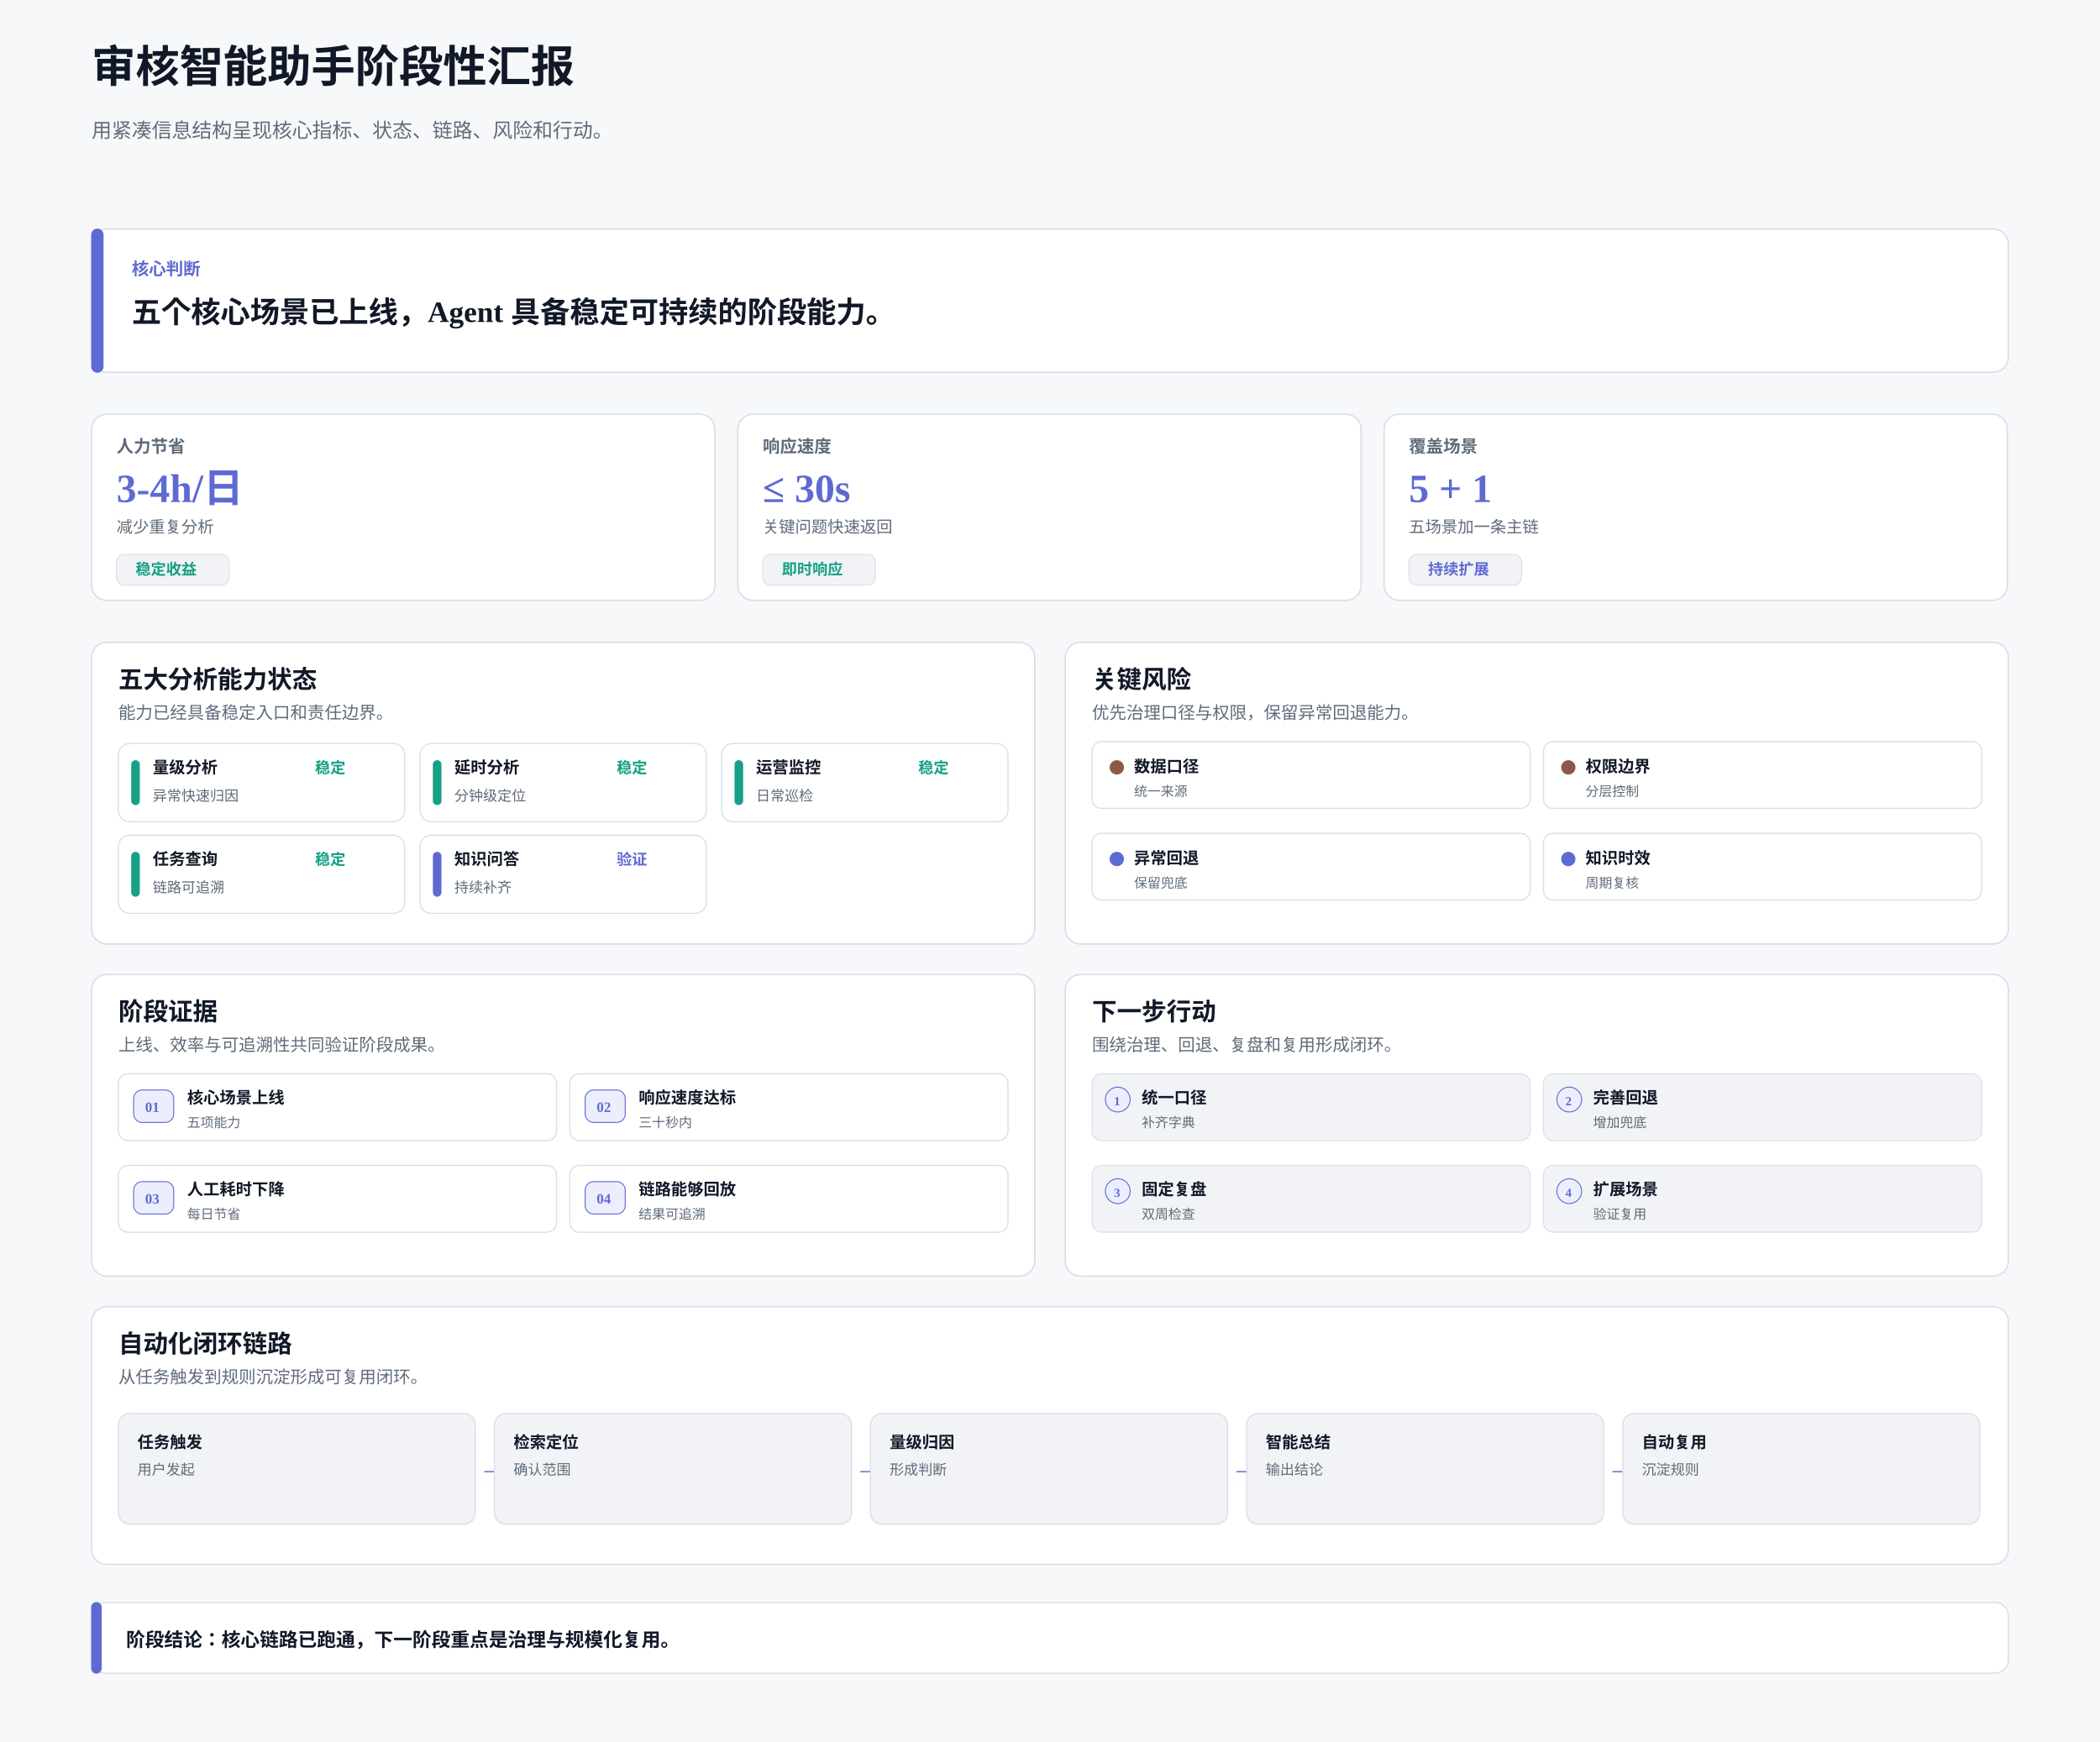
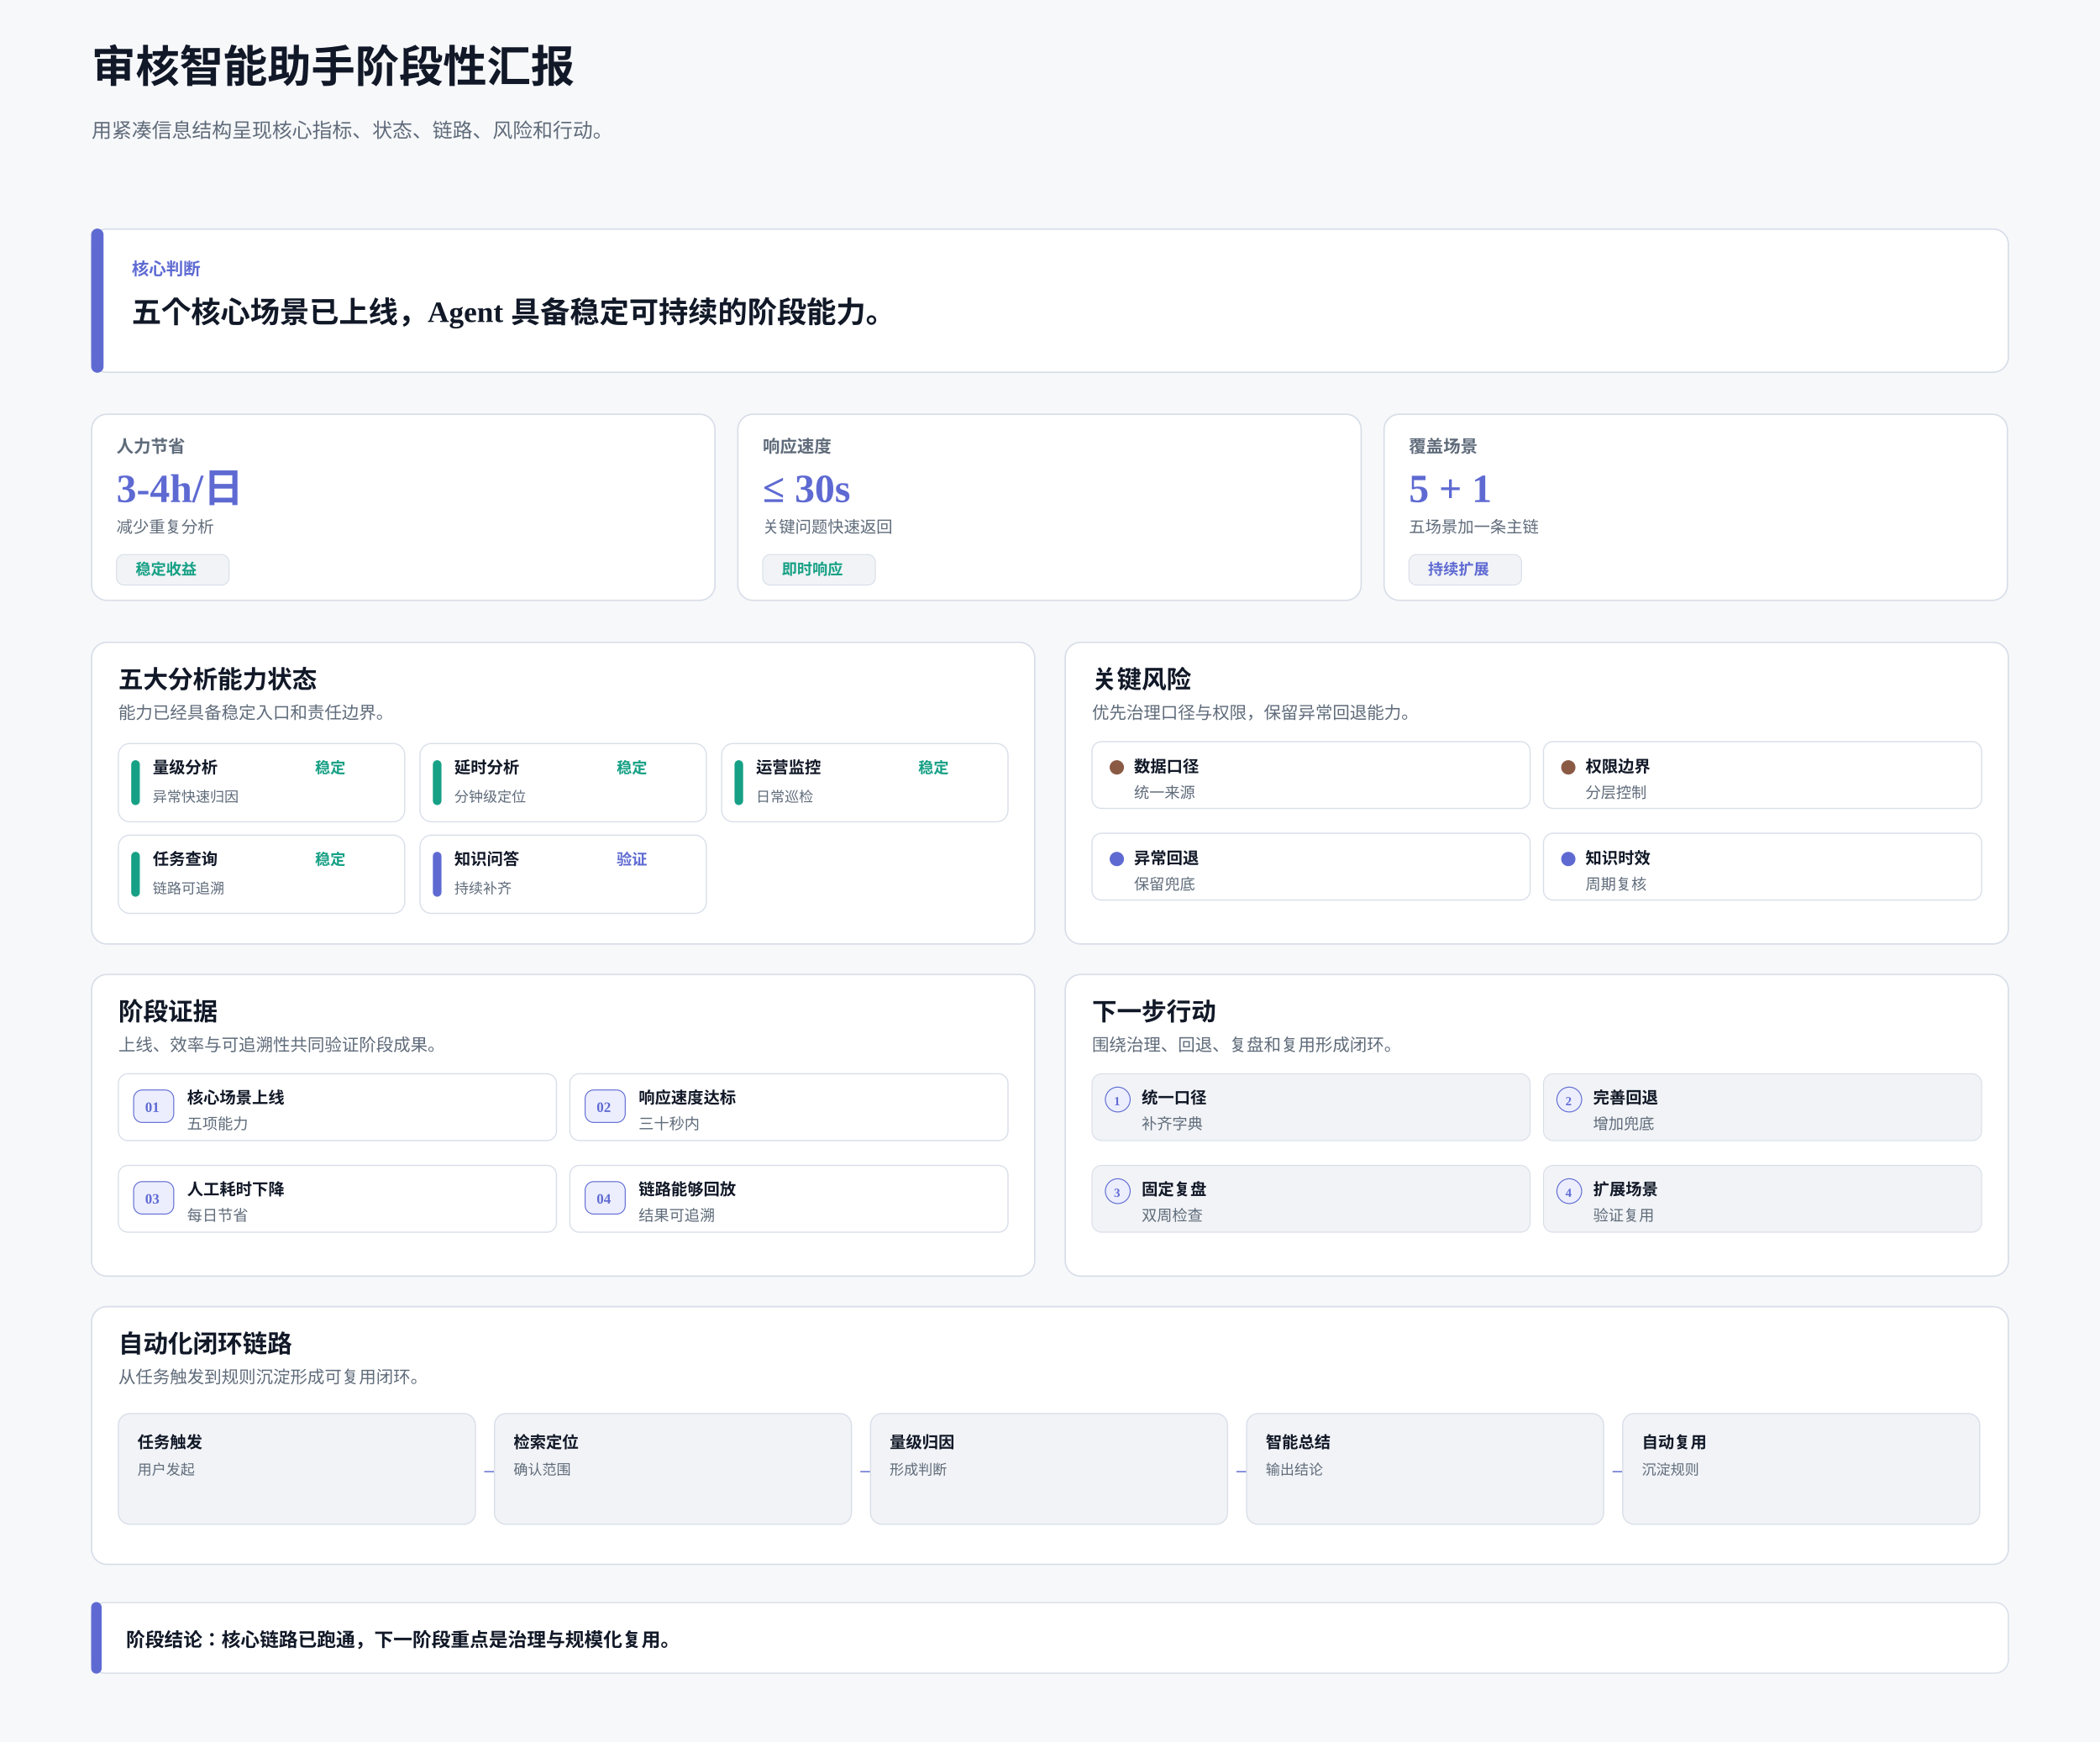
<svg xmlns="http://www.w3.org/2000/svg" width="2200" height="1825" viewBox="0 0 2200 1825" data-layout-engine="v4" data-expression-mode="modular-canvas">
  <rect x="0" y="0" width="2200" height="1825" rx="0" fill="#F7F8FA" stroke="#F7F8FA" stroke-width="0" />
  <g>
    <g data-v43-block="title" data-block-type="title" data-x="96" data-y="40" data-width="2008" data-height="200" data-column="full">
      <text x="96" y="86" font-size="46" fill="#111827" font-weight="700">
        <tspan x="96" dy="0">审核智能助手阶段性汇报</tspan>
      </text>
      <text x="96" y="144" font-size="21" fill="#5F6B7A" font-weight="500">
        <tspan x="96" dy="0">用紧凑信息结构呈现核心指标、状态、链路、风险和行动。</tspan>
      </text>
    </g>
    <g data-v43-block="statement" data-block-type="statement" data-x="96" data-y="240" data-width="2008" data-height="150" data-column="full">
      <rect x="96" y="240" width="2008" height="150" rx="16" fill="#FFFFFF" stroke="#D8DEE8" stroke-width="1.5" />
      <rect x="96" y="240" width="12" height="150" rx="6" fill="#5E6AD2" stroke="#5E6AD2" stroke-width="1" />
      <text x="138" y="288" font-size="18" fill="#5E6AD2" font-weight="700">
        <tspan x="138" dy="0">核心判断</tspan>
      </text>
      <text x="138" y="338" font-size="31" fill="#111827" font-weight="700">
        <tspan x="138" dy="0">五个核心场景已上线，Agent 具备稳定可持续的阶段能力。</tspan>
      </text>
    </g>
    <g data-v43-block="metrics" data-block-type="metric-group" data-x="96" data-y="434" data-width="2008" data-height="195" data-column="full">
      <rect x="96" y="434" width="653" height="195" rx="16" fill="#FFFFFF" stroke="#D8DEE8" stroke-width="1.5" data-tone-group="parallel-metrics" />
      <text x="122" y="474" font-size="18" fill="#5F6B7A" font-weight="700">
        <tspan x="122" dy="0">人力节省</tspan>
      </text>
      <text x="122" y="526" font-size="42" fill="#5E6AD2" font-weight="700">
        <tspan x="122" dy="0">3-4h/日</tspan>
      </text>
      <text x="122" y="558" font-size="17" fill="#5F6B7A" font-weight="500">
        <tspan x="122" dy="0">减少重复分析</tspan>
      </text>
      <rect x="122" y="581" width="118" height="32" rx="8" fill="#F1F3F6" stroke="#D8DEE8" stroke-width="1" />
      <text x="142" y="602" font-size="16" fill="#16A085" font-weight="700">
        <tspan x="142" dy="0">稳定收益</tspan>
      </text>
      <rect x="773" y="434" width="653" height="195" rx="16" fill="#FFFFFF" stroke="#D8DEE8" stroke-width="1.5" data-tone-group="parallel-metrics" />
      <text x="799" y="474" font-size="18" fill="#5F6B7A" font-weight="700">
        <tspan x="799" dy="0">响应速度</tspan>
      </text>
      <text x="799" y="526" font-size="42" fill="#5E6AD2" font-weight="700">
        <tspan x="799" dy="0">≤ 30s</tspan>
      </text>
      <text x="799" y="558" font-size="17" fill="#5F6B7A" font-weight="500">
        <tspan x="799" dy="0">关键问题快速返回</tspan>
      </text>
      <rect x="799" y="581" width="118" height="32" rx="8" fill="#F1F3F6" stroke="#D8DEE8" stroke-width="1" />
      <text x="819" y="602" font-size="16" fill="#16A085" font-weight="700">
        <tspan x="819" dy="0">即时响应</tspan>
      </text>
      <rect x="1450" y="434" width="653" height="195" rx="16" fill="#FFFFFF" stroke="#D8DEE8" stroke-width="1.5" data-tone-group="parallel-metrics" />
      <text x="1476" y="474" font-size="18" fill="#5F6B7A" font-weight="700">
        <tspan x="1476" dy="0">覆盖场景</tspan>
      </text>
      <text x="1476" y="526" font-size="42" fill="#5E6AD2" font-weight="700">
        <tspan x="1476" dy="0">5 + 1</tspan>
      </text>
      <text x="1476" y="558" font-size="17" fill="#5F6B7A" font-weight="500">
        <tspan x="1476" dy="0">五场景加一条主链</tspan>
      </text>
      <rect x="1476" y="581" width="118" height="32" rx="8" fill="#F1F3F6" stroke="#D8DEE8" stroke-width="1" />
      <text x="1496" y="602" font-size="16" fill="#5E6AD2" font-weight="700">
        <tspan x="1496" dy="0">持续扩展</tspan>
      </text>
    </g>
    <g data-v43-block="status-board-1" data-block-type="status-board" data-x="96" data-y="673" data-width="988" data-height="316" data-column="left" data-component-variant="status-grid" data-row="0" data-span="6" data-density="sparse" data-preferred-width="988" data-text-units="78" data-item-count="5" data-item-layout="grid-2" data-layout-reason="compact-status-items">
      <rect x="96" y="673" width="988" height="316" rx="16" fill="#FFFFFF" stroke="#D8DEE8" stroke-width="1.5" />
      <text x="124" y="721" font-size="26" fill="#111827" font-weight="700">
        <tspan x="124" dy="0">五大分析能力状态</tspan>
      </text>
      <text x="124" y="753" font-size="18" fill="#5F6B7A" font-weight="500">
        <tspan x="124" dy="0">能力已经具备稳定入口和责任边界。</tspan>
      </text>
      <rect x="124" y="779" width="300" height="82" rx="12" fill="#FFFFFF" stroke="#D8DEE8" stroke-width="1.2" />
      <rect x="138" y="797" width="8" height="46" rx="4" fill="#16A085" stroke="#16A085" stroke-width="1" />
      <text x="160" y="810" font-size="17" fill="#111827" font-weight="700">
        <tspan x="160" dy="0">量级分析</tspan>
      </text>
      <text x="330" y="810" font-size="16" fill="#16A085" font-weight="700">
        <tspan x="330" dy="0">稳定</tspan>
      </text>
-       <text x="160" y="839" font-size="15" fill="#5F6B7A" font-weight="500">
+       <text x="160" y="840" font-size="15" fill="#5F6B7A" font-weight="500">
        <tspan x="160" dy="0">异常快速归因</tspan>
      </text>
      <rect x="440" y="779" width="300" height="82" rx="12" fill="#FFFFFF" stroke="#D8DEE8" stroke-width="1.2" />
      <rect x="454" y="797" width="8" height="46" rx="4" fill="#16A085" stroke="#16A085" stroke-width="1" />
      <text x="476" y="810" font-size="17" fill="#111827" font-weight="700">
        <tspan x="476" dy="0">延时分析</tspan>
      </text>
      <text x="646" y="810" font-size="16" fill="#16A085" font-weight="700">
        <tspan x="646" dy="0">稳定</tspan>
      </text>
-       <text x="476" y="839" font-size="15" fill="#5F6B7A" font-weight="500">
+       <text x="476" y="840" font-size="15" fill="#5F6B7A" font-weight="500">
        <tspan x="476" dy="0">分钟级定位</tspan>
      </text>
      <rect x="756" y="779" width="300" height="82" rx="12" fill="#FFFFFF" stroke="#D8DEE8" stroke-width="1.2" />
      <rect x="770" y="797" width="8" height="46" rx="4" fill="#16A085" stroke="#16A085" stroke-width="1" />
      <text x="792" y="810" font-size="17" fill="#111827" font-weight="700">
        <tspan x="792" dy="0">运营监控</tspan>
      </text>
      <text x="962" y="810" font-size="16" fill="#16A085" font-weight="700">
        <tspan x="962" dy="0">稳定</tspan>
      </text>
-       <text x="792" y="839" font-size="15" fill="#5F6B7A" font-weight="500">
+       <text x="792" y="840" font-size="15" fill="#5F6B7A" font-weight="500">
        <tspan x="792" dy="0">日常巡检</tspan>
      </text>
      <rect x="124" y="875" width="300" height="82" rx="12" fill="#FFFFFF" stroke="#D8DEE8" stroke-width="1.2" />
      <rect x="138" y="893" width="8" height="46" rx="4" fill="#16A085" stroke="#16A085" stroke-width="1" />
      <text x="160" y="906" font-size="17" fill="#111827" font-weight="700">
        <tspan x="160" dy="0">任务查询</tspan>
      </text>
      <text x="330" y="906" font-size="16" fill="#16A085" font-weight="700">
        <tspan x="330" dy="0">稳定</tspan>
      </text>
-       <text x="160" y="935" font-size="15" fill="#5F6B7A" font-weight="500">
+       <text x="160" y="936" font-size="15" fill="#5F6B7A" font-weight="500">
        <tspan x="160" dy="0">链路可追溯</tspan>
      </text>
      <rect x="440" y="875" width="300" height="82" rx="12" fill="#FFFFFF" stroke="#D8DEE8" stroke-width="1.2" />
      <rect x="454" y="893" width="8" height="46" rx="4" fill="#5E6AD2" stroke="#5E6AD2" stroke-width="1" />
      <text x="476" y="906" font-size="17" fill="#111827" font-weight="700">
        <tspan x="476" dy="0">知识问答</tspan>
      </text>
      <text x="646" y="906" font-size="16" fill="#5E6AD2" font-weight="700">
        <tspan x="646" dy="0">验证</tspan>
      </text>
-       <text x="476" y="935" font-size="15" fill="#5F6B7A" font-weight="500">
+       <text x="476" y="936" font-size="15" fill="#5F6B7A" font-weight="500">
        <tspan x="476" dy="0">持续补齐</tspan>
      </text>
    </g>
    <g data-v43-block="risk-list-2" data-block-type="risk-list" data-x="1116" data-y="673" data-width="988" data-height="316" data-column="right" data-component-variant="risk-cluster" data-row="0" data-span="6" data-density="sparse" data-preferred-width="988" data-text-units="55" data-item-count="4" data-item-layout="grid-2" data-layout-reason="short-parallel-items">
      <rect x="1116" y="673" width="988" height="316" rx="16" fill="#FFFFFF" stroke="#D8DEE8" stroke-width="1.5" />
      <text x="1144" y="721" font-size="26" fill="#111827" font-weight="700">
        <tspan x="1144" dy="0">关键风险</tspan>
      </text>
      <text x="1144" y="753" font-size="18" fill="#5F6B7A" font-weight="500">
        <tspan x="1144" dy="0">优先治理口径与权限，保留异常回退能力。</tspan>
      </text>
      <rect x="1144" y="777" width="459" height="70" rx="10" fill="#FFFFFF" stroke="#D8DEE8" stroke-width="1.2" data-v4-risk-item="0" />
      <circle cx="1170" cy="804" r="7" fill="#8A5A44" stroke="#8A5A44" stroke-width="1" />
      <text x="1188" y="809" font-size="17" fill="#111827" font-weight="700">
        <tspan x="1188" dy="0">数据口径</tspan>
      </text>
-       <text x="1188" y="834" font-size="14" fill="#5F6B7A" font-weight="500">
+       <text x="1188" y="836" font-size="16" fill="#5F6B7A" font-weight="500">
        <tspan x="1188" dy="0">统一来源</tspan>
      </text>
      <rect x="1617" y="777" width="459" height="70" rx="10" fill="#FFFFFF" stroke="#D8DEE8" stroke-width="1.2" data-v4-risk-item="1" />
      <circle cx="1643" cy="804" r="7" fill="#8A5A44" stroke="#8A5A44" stroke-width="1" />
      <text x="1661" y="809" font-size="17" fill="#111827" font-weight="700">
        <tspan x="1661" dy="0">权限边界</tspan>
      </text>
-       <text x="1661" y="834" font-size="14" fill="#5F6B7A" font-weight="500">
+       <text x="1661" y="836" font-size="16" fill="#5F6B7A" font-weight="500">
        <tspan x="1661" dy="0">分层控制</tspan>
      </text>
      <rect x="1144" y="873" width="459" height="70" rx="10" fill="#FFFFFF" stroke="#D8DEE8" stroke-width="1.2" data-v4-risk-item="2" />
      <circle cx="1170" cy="900" r="7" fill="#5E6AD2" stroke="#5E6AD2" stroke-width="1" />
      <text x="1188" y="905" font-size="17" fill="#111827" font-weight="700">
        <tspan x="1188" dy="0">异常回退</tspan>
      </text>
-       <text x="1188" y="930" font-size="14" fill="#5F6B7A" font-weight="500">
+       <text x="1188" y="932" font-size="16" fill="#5F6B7A" font-weight="500">
        <tspan x="1188" dy="0">保留兜底</tspan>
      </text>
      <rect x="1617" y="873" width="459" height="70" rx="10" fill="#FFFFFF" stroke="#D8DEE8" stroke-width="1.2" data-v4-risk-item="3" />
      <circle cx="1643" cy="900" r="7" fill="#5E6AD2" stroke="#5E6AD2" stroke-width="1" />
      <text x="1661" y="905" font-size="17" fill="#111827" font-weight="700">
        <tspan x="1661" dy="0">知识时效</tspan>
      </text>
-       <text x="1661" y="930" font-size="14" fill="#5F6B7A" font-weight="500">
+       <text x="1661" y="932" font-size="16" fill="#5F6B7A" font-weight="500">
        <tspan x="1661" dy="0">周期复核</tspan>
      </text>
    </g>
    <g data-v43-block="evidence-list-3" data-block-type="evidence-list" data-x="96" data-y="1021" data-width="988" data-height="316" data-column="left" data-component-variant="evidence-tiles" data-row="1" data-span="6" data-density="sparse" data-preferred-width="988" data-text-units="64" data-item-count="4" data-item-layout="grid-2" data-layout-reason="short-parallel-items">
      <rect x="96" y="1021" width="988" height="316" rx="16" fill="#FFFFFF" stroke="#D8DEE8" stroke-width="1.5" />
      <text x="124" y="1069" font-size="26" fill="#111827" font-weight="700">
        <tspan x="124" dy="0">阶段证据</tspan>
      </text>
      <text x="124" y="1101" font-size="18" fill="#5F6B7A" font-weight="500">
        <tspan x="124" dy="0">上线、效率与可追溯性共同验证阶段成果。</tspan>
      </text>
      <rect x="124" y="1125" width="459" height="70" rx="10" fill="#FFFFFF" stroke="#D8DEE8" stroke-width="1.2" data-v4-evidence-item="0" />
      <rect x="140" y="1142" width="42" height="34" rx="9" fill="#ECEEFE" stroke="#5E6AD2" stroke-width="1" />
      <text x="152" y="1165" font-size="15" fill="#5E6AD2" font-weight="700">
        <tspan x="152" dy="0">01</tspan>
      </text>
      <text x="196" y="1156" font-size="17" fill="#111827" font-weight="700">
        <tspan x="196" dy="0">核心场景上线</tspan>
      </text>
-       <text x="196" y="1181" font-size="14" fill="#5F6B7A" font-weight="500">
+       <text x="196" y="1183" font-size="16" fill="#5F6B7A" font-weight="500">
        <tspan x="196" dy="0">五项能力</tspan>
      </text>
      <rect x="597" y="1125" width="459" height="70" rx="10" fill="#FFFFFF" stroke="#D8DEE8" stroke-width="1.2" data-v4-evidence-item="1" />
      <rect x="613" y="1142" width="42" height="34" rx="9" fill="#ECEEFE" stroke="#5E6AD2" stroke-width="1" />
      <text x="625" y="1165" font-size="15" fill="#5E6AD2" font-weight="700">
        <tspan x="625" dy="0">02</tspan>
      </text>
      <text x="669" y="1156" font-size="17" fill="#111827" font-weight="700">
        <tspan x="669" dy="0">响应速度达标</tspan>
      </text>
-       <text x="669" y="1181" font-size="14" fill="#5F6B7A" font-weight="500">
+       <text x="669" y="1183" font-size="16" fill="#5F6B7A" font-weight="500">
        <tspan x="669" dy="0">三十秒内</tspan>
      </text>
      <rect x="124" y="1221" width="459" height="70" rx="10" fill="#FFFFFF" stroke="#D8DEE8" stroke-width="1.2" data-v4-evidence-item="2" />
      <rect x="140" y="1238" width="42" height="34" rx="9" fill="#ECEEFE" stroke="#5E6AD2" stroke-width="1" />
      <text x="152" y="1261" font-size="15" fill="#5E6AD2" font-weight="700">
        <tspan x="152" dy="0">03</tspan>
      </text>
      <text x="196" y="1252" font-size="17" fill="#111827" font-weight="700">
        <tspan x="196" dy="0">人工耗时下降</tspan>
      </text>
-       <text x="196" y="1277" font-size="14" fill="#5F6B7A" font-weight="500">
+       <text x="196" y="1279" font-size="16" fill="#5F6B7A" font-weight="500">
        <tspan x="196" dy="0">每日节省</tspan>
      </text>
      <rect x="597" y="1221" width="459" height="70" rx="10" fill="#FFFFFF" stroke="#D8DEE8" stroke-width="1.2" data-v4-evidence-item="3" />
      <rect x="613" y="1238" width="42" height="34" rx="9" fill="#ECEEFE" stroke="#5E6AD2" stroke-width="1" />
      <text x="625" y="1261" font-size="15" fill="#5E6AD2" font-weight="700">
        <tspan x="625" dy="0">04</tspan>
      </text>
      <text x="669" y="1252" font-size="17" fill="#111827" font-weight="700">
        <tspan x="669" dy="0">链路能够回放</tspan>
      </text>
-       <text x="669" y="1277" font-size="14" fill="#5F6B7A" font-weight="500">
+       <text x="669" y="1279" font-size="16" fill="#5F6B7A" font-weight="500">
        <tspan x="669" dy="0">结果可追溯</tspan>
      </text>
    </g>
    <g data-v43-block="action-list-4" data-block-type="action-list" data-x="1116" data-y="1021" data-width="988" data-height="316" data-column="right" data-component-variant="action-checklist" data-row="1" data-span="6" data-density="sparse" data-preferred-width="988" data-text-units="55" data-item-count="4" data-item-layout="grid-2" data-layout-reason="short-parallel-items">
      <rect x="1116" y="1021" width="988" height="316" rx="16" fill="#FFFFFF" stroke="#D8DEE8" stroke-width="1.5" />
      <text x="1144" y="1069" font-size="26" fill="#111827" font-weight="700">
        <tspan x="1144" dy="0">下一步行动</tspan>
      </text>
      <text x="1144" y="1101" font-size="18" fill="#5F6B7A" font-weight="500">
        <tspan x="1144" dy="0">围绕治理、回退、复盘和复用形成闭环。</tspan>
      </text>
      <rect x="1144" y="1125" width="459" height="70" rx="10" fill="#F1F3F6" stroke="#D8DEE8" stroke-width="1" data-v4-action-item="0" />
      <circle cx="1171" cy="1152" r="13" fill="#ECEEFE" stroke="#5E6AD2" stroke-width="1" />
      <text x="1167" y="1158" font-size="13" fill="#5E6AD2" font-weight="700">
        <tspan x="1167" dy="0">1</tspan>
      </text>
      <text x="1196" y="1156" font-size="17" fill="#111827" font-weight="700">
        <tspan x="1196" dy="0">统一口径</tspan>
      </text>
-       <text x="1196" y="1181" font-size="14" fill="#5F6B7A" font-weight="500">
+       <text x="1196" y="1183" font-size="16" fill="#5F6B7A" font-weight="500">
        <tspan x="1196" dy="0">补齐字典</tspan>
      </text>
      <rect x="1617" y="1125" width="459" height="70" rx="10" fill="#F1F3F6" stroke="#D8DEE8" stroke-width="1" data-v4-action-item="1" />
      <circle cx="1644" cy="1152" r="13" fill="#ECEEFE" stroke="#5E6AD2" stroke-width="1" />
      <text x="1640" y="1158" font-size="13" fill="#5E6AD2" font-weight="700">
        <tspan x="1640" dy="0">2</tspan>
      </text>
      <text x="1669" y="1156" font-size="17" fill="#111827" font-weight="700">
        <tspan x="1669" dy="0">完善回退</tspan>
      </text>
-       <text x="1669" y="1181" font-size="14" fill="#5F6B7A" font-weight="500">
+       <text x="1669" y="1183" font-size="16" fill="#5F6B7A" font-weight="500">
        <tspan x="1669" dy="0">增加兜底</tspan>
      </text>
      <rect x="1144" y="1221" width="459" height="70" rx="10" fill="#F1F3F6" stroke="#D8DEE8" stroke-width="1" data-v4-action-item="2" />
      <circle cx="1171" cy="1248" r="13" fill="#ECEEFE" stroke="#5E6AD2" stroke-width="1" />
      <text x="1167" y="1254" font-size="13" fill="#5E6AD2" font-weight="700">
        <tspan x="1167" dy="0">3</tspan>
      </text>
      <text x="1196" y="1252" font-size="17" fill="#111827" font-weight="700">
        <tspan x="1196" dy="0">固定复盘</tspan>
      </text>
-       <text x="1196" y="1277" font-size="14" fill="#5F6B7A" font-weight="500">
+       <text x="1196" y="1279" font-size="16" fill="#5F6B7A" font-weight="500">
        <tspan x="1196" dy="0">双周检查</tspan>
      </text>
      <rect x="1617" y="1221" width="459" height="70" rx="10" fill="#F1F3F6" stroke="#D8DEE8" stroke-width="1" data-v4-action-item="3" />
      <circle cx="1644" cy="1248" r="13" fill="#ECEEFE" stroke="#5E6AD2" stroke-width="1" />
      <text x="1640" y="1254" font-size="13" fill="#5E6AD2" font-weight="700">
        <tspan x="1640" dy="0">4</tspan>
      </text>
      <text x="1669" y="1252" font-size="17" fill="#111827" font-weight="700">
        <tspan x="1669" dy="0">扩展场景</tspan>
      </text>
-       <text x="1669" y="1277" font-size="14" fill="#5F6B7A" font-weight="500">
+       <text x="1669" y="1279" font-size="16" fill="#5F6B7A" font-weight="500">
        <tspan x="1669" dy="0">验证复用</tspan>
      </text>
    </g>
    <g data-v43-block="mini-roadmap-5" data-block-type="mini-roadmap" data-x="96" data-y="1369" data-width="2008" data-height="270" data-column="full" data-row="2" data-span="12" data-density="medium" data-preferred-width="2008" data-text-units="65" data-item-count="5" data-item-layout="rows" data-layout-reason="directional-reading">
      <rect x="96" y="1369" width="2008" height="270" rx="16" fill="#FFFFFF" stroke="#D8DEE8" stroke-width="1.5" />
      <text x="124" y="1417" font-size="26" fill="#111827" font-weight="700">
        <tspan x="124" dy="0">自动化闭环链路</tspan>
      </text>
      <text x="124" y="1449" font-size="18" fill="#5F6B7A" font-weight="500">
        <tspan x="124" dy="0">从任务触发到规则沉淀形成可复用闭环。</tspan>
      </text>
      <rect x="124" y="1481" width="374" height="116" rx="12" fill="#F1F3F6" stroke="#D8DEE8" stroke-width="1.2" />
      <text x="144" y="1517" font-size="17" fill="#111827" font-weight="700">
        <tspan x="144" dy="0">任务触发</tspan>
      </text>
      <text x="144" y="1545" font-size="15" fill="#5F6B7A" font-weight="500">
        <tspan x="144" dy="0">用户发起</tspan>
      </text>
      <text x="501" y="1547" font-size="31" fill="#5E6AD2" font-weight="700">
        <tspan x="501" dy="0">→</tspan>
      </text>
      <rect x="518" y="1481" width="374" height="116" rx="12" fill="#F1F3F6" stroke="#D8DEE8" stroke-width="1.2" />
      <text x="538" y="1517" font-size="17" fill="#111827" font-weight="700">
        <tspan x="538" dy="0">检索定位</tspan>
      </text>
      <text x="538" y="1545" font-size="15" fill="#5F6B7A" font-weight="500">
        <tspan x="538" dy="0">确认范围</tspan>
      </text>
      <text x="895" y="1547" font-size="31" fill="#5E6AD2" font-weight="700">
        <tspan x="895" dy="0">→</tspan>
      </text>
      <rect x="912" y="1481" width="374" height="116" rx="12" fill="#F1F3F6" stroke="#D8DEE8" stroke-width="1.2" />
      <text x="932" y="1517" font-size="17" fill="#111827" font-weight="700">
        <tspan x="932" dy="0">量级归因</tspan>
      </text>
      <text x="932" y="1545" font-size="15" fill="#5F6B7A" font-weight="500">
        <tspan x="932" dy="0">形成判断</tspan>
      </text>
      <text x="1289" y="1547" font-size="31" fill="#5E6AD2" font-weight="700">
        <tspan x="1289" dy="0">→</tspan>
      </text>
      <rect x="1306" y="1481" width="374" height="116" rx="12" fill="#F1F3F6" stroke="#D8DEE8" stroke-width="1.2" />
      <text x="1326" y="1517" font-size="17" fill="#111827" font-weight="700">
        <tspan x="1326" dy="0">智能总结</tspan>
      </text>
      <text x="1326" y="1545" font-size="15" fill="#5F6B7A" font-weight="500">
        <tspan x="1326" dy="0">输出结论</tspan>
      </text>
      <text x="1683" y="1547" font-size="31" fill="#5E6AD2" font-weight="700">
        <tspan x="1683" dy="0">→</tspan>
      </text>
      <rect x="1700" y="1481" width="374" height="116" rx="12" fill="#F1F3F6" stroke="#D8DEE8" stroke-width="1.2" />
      <text x="1720" y="1517" font-size="17" fill="#111827" font-weight="700">
        <tspan x="1720" dy="0">自动复用</tspan>
      </text>
      <text x="1720" y="1545" font-size="15" fill="#5F6B7A" font-weight="500">
        <tspan x="1720" dy="0">沉淀规则</tspan>
      </text>
    </g>
    <g data-v43-block="footer" data-block-type="footer" data-x="96" data-y="1679" data-width="2008" data-height="74" data-column="full">
      <rect x="96" y="1679" width="2008" height="74" rx="14" fill="#FFFFFF" stroke="#D8DEE8" stroke-width="1.3" />
      <rect x="96" y="1679" width="10" height="74" rx="5" fill="#5E6AD2" stroke="#5E6AD2" stroke-width="1" />
      <text x="132" y="1725" font-size="20" fill="#111827" font-weight="700">
        <tspan x="132" dy="0">阶段结论：核心链路已跑通，下一阶段重点是治理与规模化复用。</tspan>
      </text>
    </g>
  </g>
</svg>
